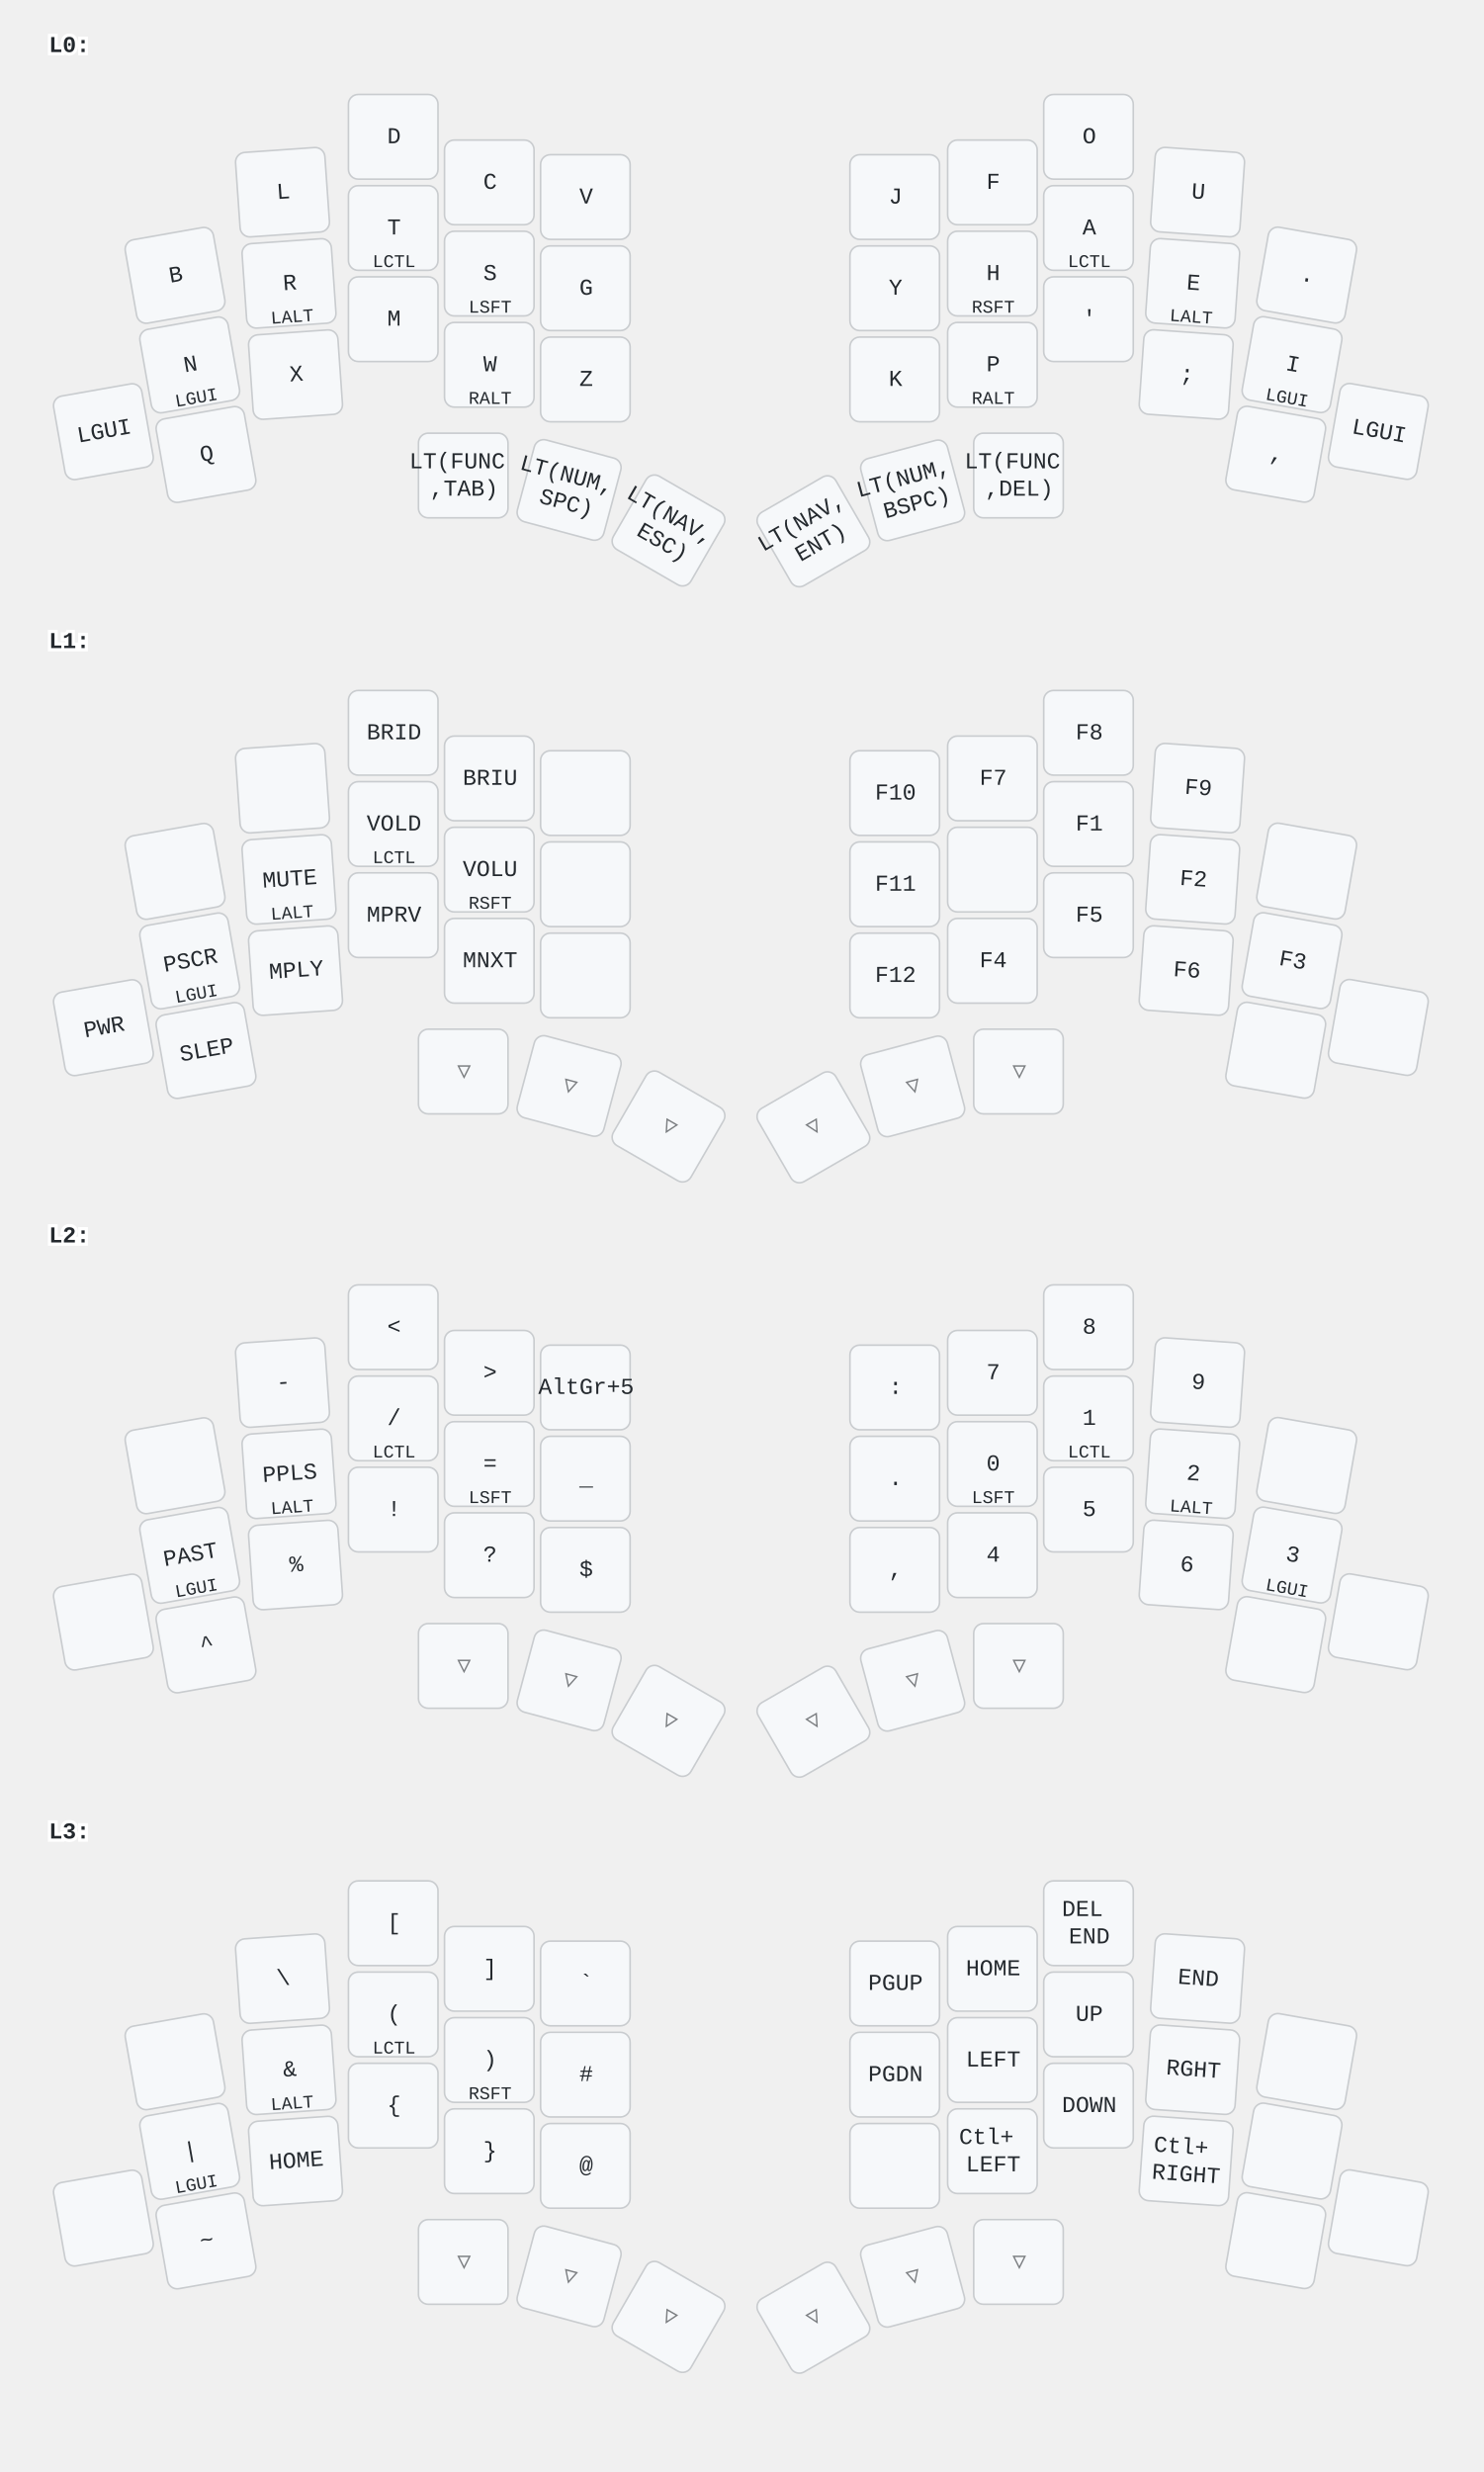
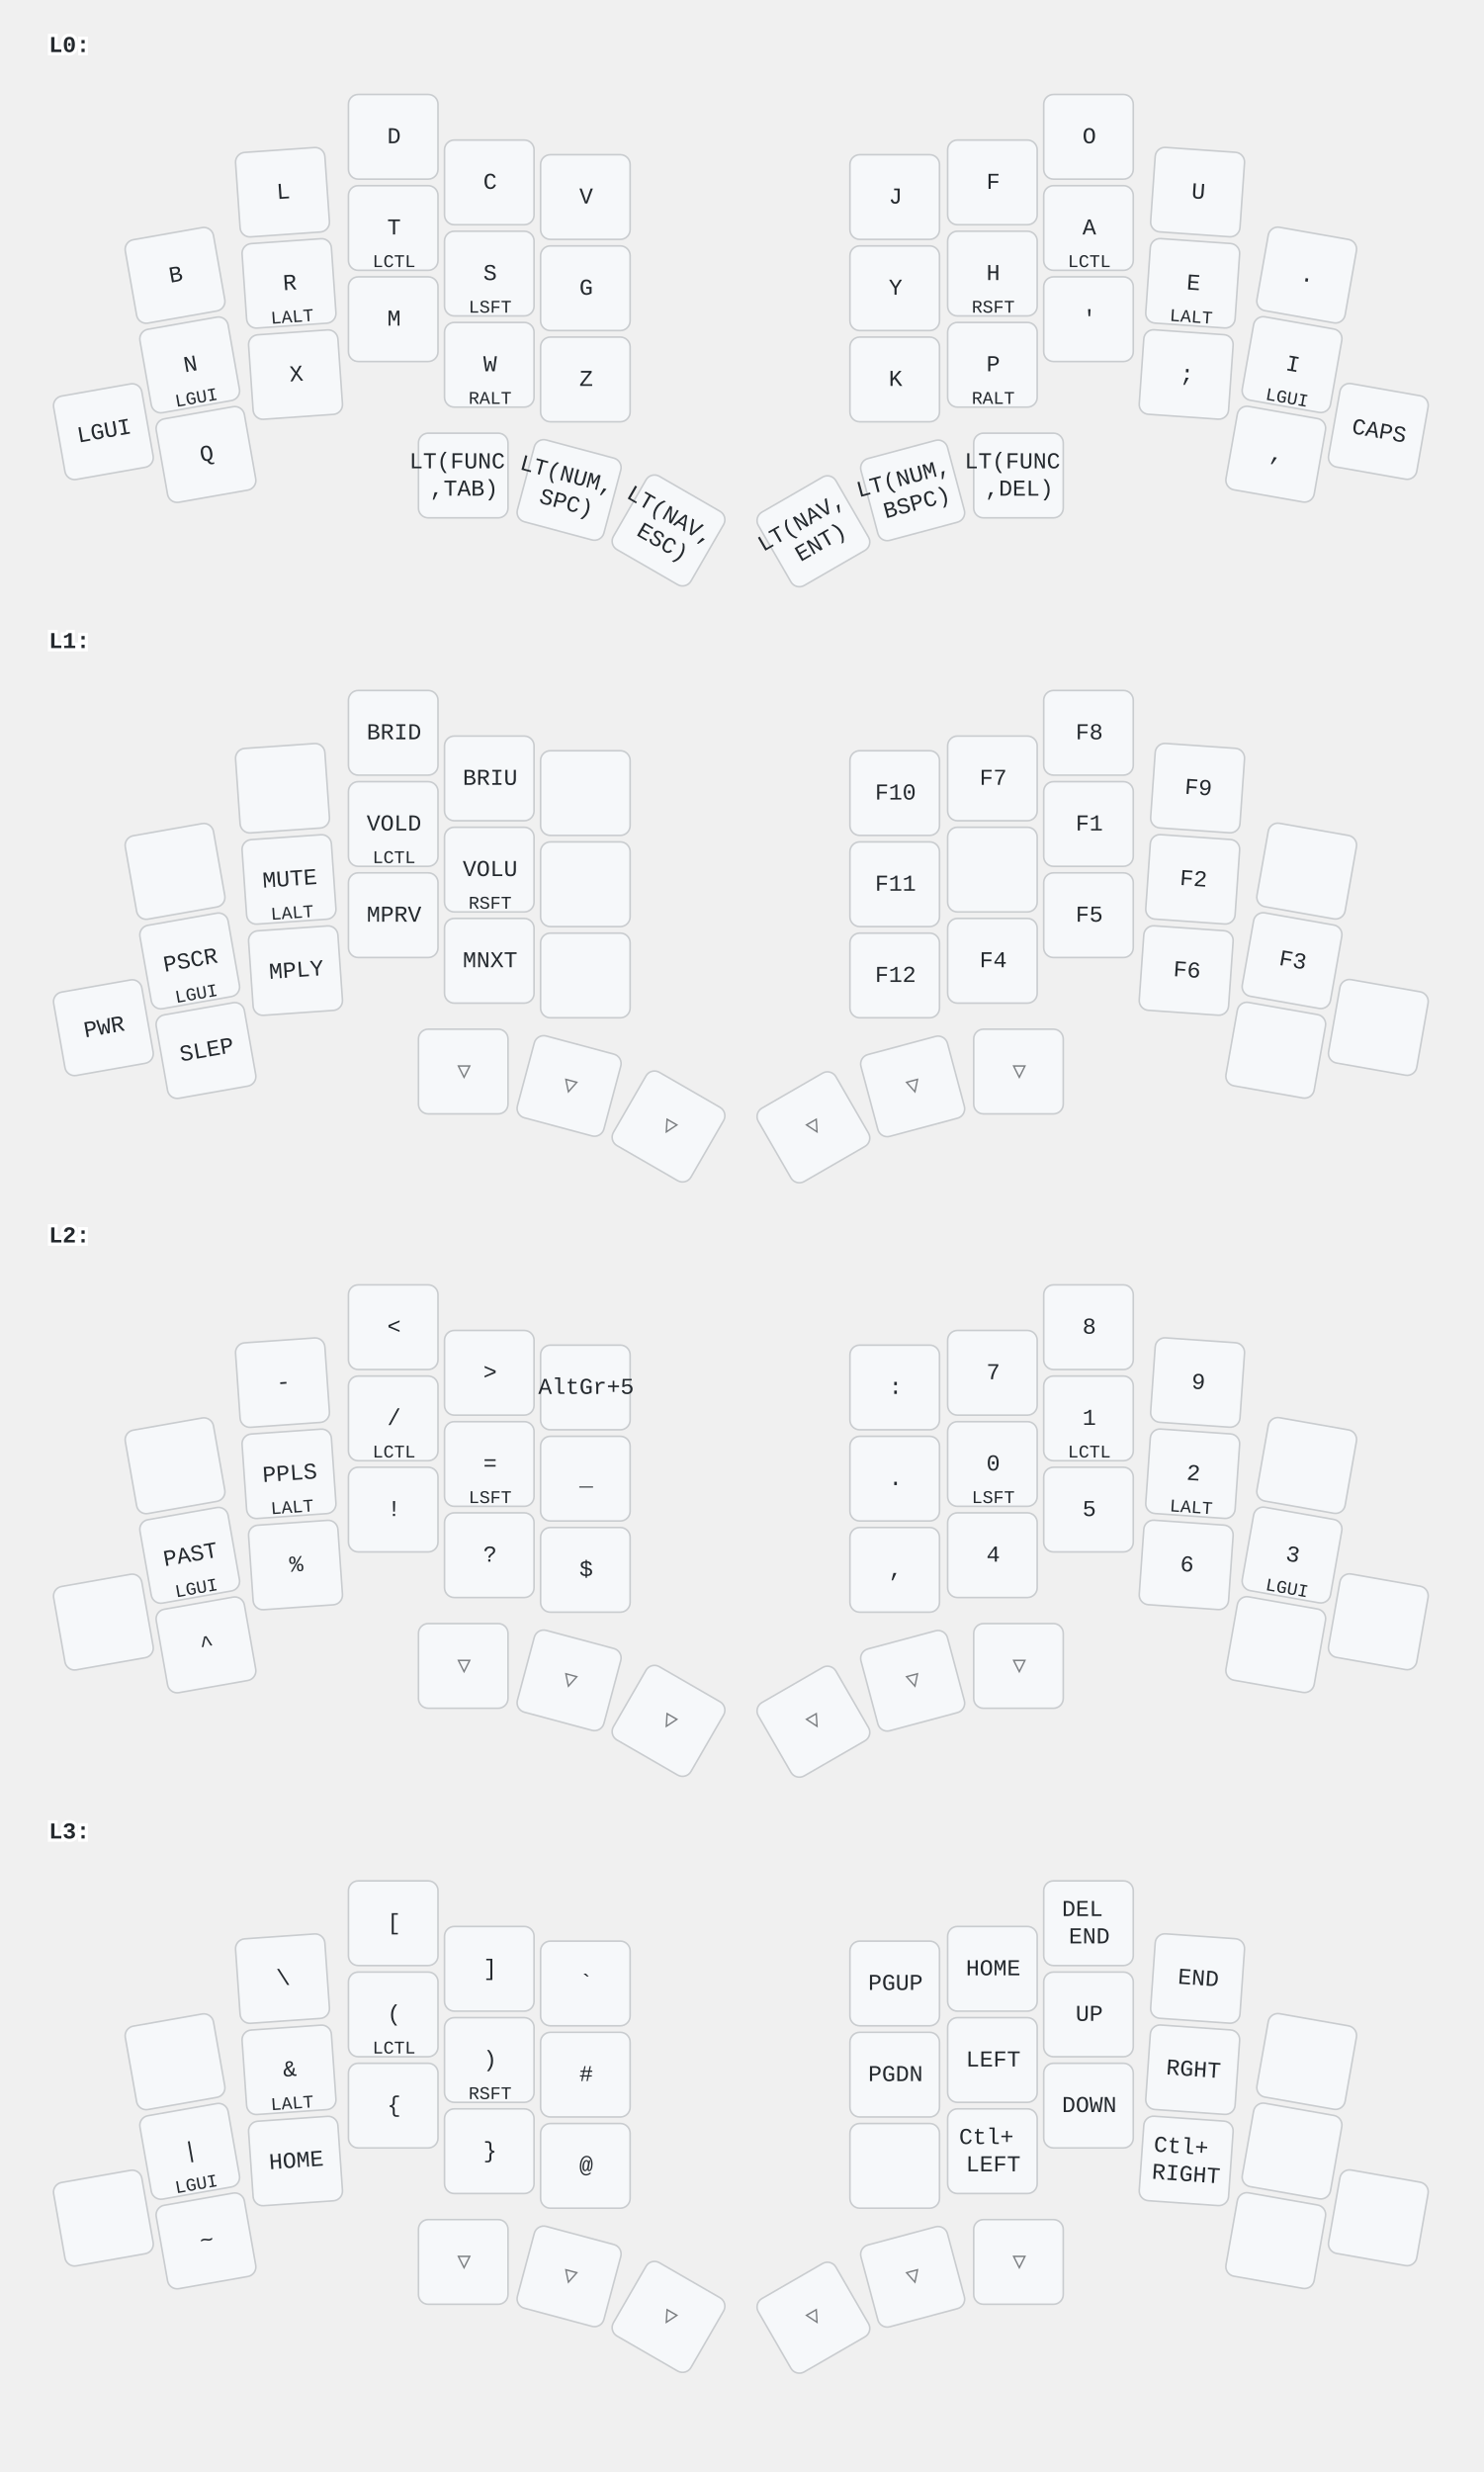
<svg xmlns="http://www.w3.org/2000/svg" width="911" height="1518" viewBox="0 0 911 1518" class="keymap">
  <style>/* inherit to force styles through use tags */
svg path {
    fill: inherit;
}

/* font and background color specifications */
svg.keymap {
    font-family: SFMono-Regular,Consolas,Liberation Mono,Menlo,monospace;
    font-size: 14px;
    font-kerning: normal;
    text-rendering: optimizeLegibility;
    fill: #24292e;
}

/* default key styling */
rect.key {
    fill: #f6f8fa;
}

rect.key, rect.combo {
    stroke: #c9cccf;
    stroke-width: 1;
}

/* default key side styling, only used is draw_key_sides is set */
rect.side {
    filter: brightness(90%);
}

/* color accent for combo boxes */
rect.combo, rect.combo-separate {
    fill: #cdf;
}

/* color accent for held keys */
rect.held, rect.combo.held {
    fill: #fdd;
}

/* color accent for ghost (optional) keys */
rect.ghost, rect.combo.ghost {
    stroke-dasharray: 4, 4;
    stroke-width: 2;
}

text {
    text-anchor: middle;
    dominant-baseline: middle;
}

/* styling for layer labels */
text.label {
    font-weight: bold;
    text-anchor: start;
    stroke: white;
    stroke-width: 4;
    paint-order: stroke;
}

/* styling for optional footer */
text.footer {
    text-anchor: end;
    dominant-baseline: auto;
    stroke: white;
    stroke-width: 4;
    paint-order: stroke;
}

/* styling for combo tap, and key non-tap label text */
text.combo, text.hold, text.shifted, text.left, text.right, text.tl, text.tr, text.bl, text.br {
    font-size: 11px;
}

text.hold, text.bl, text.br {
    text-anchor: middle;
    dominant-baseline: auto;
}

text.shifted, text.tl, text.tr {
    text-anchor: middle;
    dominant-baseline: hanging;
}

text.left, text.tl, text.bl {
    text-anchor: start;
}

text.right, text.tr, text.br {
    text-anchor: end;
}

text.layer-activator {
    text-decoration: underline;
}

/* styling for hold/shifted label text in combo box */
text.combo.hold, text.combo.shifted, text.combo.left, text.combo.right {
    font-size: 8px;
}

/* lighter symbol for transparent keys */
text.trans {
    fill: #7b7e81;
}

/* styling for combo dendrons */
path.combo {
    stroke-width: 1;
    stroke: gray;
    fill: none;
}

/* Start Tabler Icons Cleanup */
/* cannot use height/width with glyphs */
.icon-tabler &gt; path {
    fill: inherit;
    stroke: inherit;
    stroke-width: 2;
}
/* hide tabler's default box */
.icon-tabler &gt; path[stroke="none"][fill="none"] {
    visibility: hidden;
}
/* End Tabler Icons Cleanup */
</style>
  <g transform="translate(30, 0)" class="layer-L0">
    <text x="0" y="28" class="label" id="L0">L0:</text>
    <g transform="translate(0, 56)">
      <g transform="translate(78, 113) rotate(-10.0)" class="key keypos-0">
        <rect rx="6" ry="6" x="-28" y="-26" width="55" height="52" class="key" />
        <text x="0" y="0" class="key tap">B</text>
      </g>
      <g transform="translate(144, 62) rotate(-4.0)" class="key keypos-1">
        <rect rx="6" ry="6" x="-28" y="-26" width="55" height="52" class="key" />
        <text x="0" y="0" class="key tap">L</text>
      </g>
      <g transform="translate(212, 28)" class="key keypos-2">
        <rect rx="6" ry="6" x="-28" y="-26" width="55" height="52" class="key" />
        <text x="0" y="0" class="key tap">D</text>
      </g>
      <g transform="translate(271, 56)" class="key keypos-3">
        <rect rx="6" ry="6" x="-28" y="-26" width="55" height="52" class="key" />
        <text x="0" y="0" class="key tap">C</text>
      </g>
      <g transform="translate(330, 65)" class="key keypos-4">
        <rect rx="6" ry="6" x="-28" y="-26" width="55" height="52" class="key" />
        <text x="0" y="0" class="key tap">V</text>
      </g>
      <g transform="translate(520, 65)" class="key keypos-5">
        <rect rx="6" ry="6" x="-28" y="-26" width="55" height="52" class="key" />
        <text x="0" y="0" class="key tap">J</text>
      </g>
      <g transform="translate(580, 56)" class="key keypos-6">
        <rect rx="6" ry="6" x="-28" y="-26" width="55" height="52" class="key" />
        <text x="0" y="0" class="key tap">F</text>
      </g>
      <g transform="translate(639, 28)" class="key keypos-7">
        <rect rx="6" ry="6" x="-28" y="-26" width="55" height="52" class="key" />
        <text x="0" y="0" class="key tap">O</text>
      </g>
      <g transform="translate(706, 62) rotate(4.0)" class="key keypos-8">
        <rect rx="6" ry="6" x="-28" y="-26" width="55" height="52" class="key" />
        <text x="0" y="0" class="key tap">U</text>
      </g>
      <g transform="translate(773, 113) rotate(10.0)" class="key keypos-9">
        <rect rx="6" ry="6" x="-28" y="-26" width="55" height="52" class="key" />
        <text x="0" y="0" class="key tap">.</text>
      </g>
      <g transform="translate(87, 168) rotate(-10.0)" class="key keypos-10">
        <rect rx="6" ry="6" x="-28" y="-26" width="55" height="52" class="key" />
        <text x="0" y="0" class="key tap">N</text>
        <text x="0" y="24" class="key hold">LGUI</text>
      </g>
      <g transform="translate(148, 118) rotate(-4.0)" class="key keypos-11">
        <rect rx="6" ry="6" x="-28" y="-26" width="55" height="52" class="key" />
        <text x="0" y="0" class="key tap">R</text>
        <text x="0" y="24" class="key hold">LALT</text>
      </g>
      <g transform="translate(212, 84)" class="key keypos-12">
        <rect rx="6" ry="6" x="-28" y="-26" width="55" height="52" class="key" />
        <text x="0" y="0" class="key tap">T</text>
        <text x="0" y="24" class="key hold">LCTL</text>
      </g>
      <g transform="translate(271, 112)" class="key keypos-13">
        <rect rx="6" ry="6" x="-28" y="-26" width="55" height="52" class="key" />
        <text x="0" y="0" class="key tap">S</text>
        <text x="0" y="24" class="key hold">LSFT</text>
      </g>
      <g transform="translate(330, 121)" class="key keypos-14">
        <rect rx="6" ry="6" x="-28" y="-26" width="55" height="52" class="key" />
        <text x="0" y="0" class="key tap">G</text>
      </g>
      <g transform="translate(520, 121)" class="key keypos-15">
        <rect rx="6" ry="6" x="-28" y="-26" width="55" height="52" class="key" />
        <text x="0" y="0" class="key tap">Y</text>
      </g>
      <g transform="translate(580, 112)" class="key keypos-16">
        <rect rx="6" ry="6" x="-28" y="-26" width="55" height="52" class="key" />
        <text x="0" y="0" class="key tap">H</text>
        <text x="0" y="24" class="key hold">RSFT</text>
      </g>
      <g transform="translate(639, 84)" class="key keypos-17">
        <rect rx="6" ry="6" x="-28" y="-26" width="55" height="52" class="key" />
        <text x="0" y="0" class="key tap">A</text>
        <text x="0" y="24" class="key hold">LCTL</text>
      </g>
      <g transform="translate(703, 118) rotate(4.0)" class="key keypos-18">
        <rect rx="6" ry="6" x="-28" y="-26" width="55" height="52" class="key" />
        <text x="0" y="0" class="key tap">E</text>
        <text x="0" y="24" class="key hold">LALT</text>
      </g>
      <g transform="translate(764, 168) rotate(10.0)" class="key keypos-19">
        <rect rx="6" ry="6" x="-28" y="-26" width="55" height="52" class="key" />
        <text x="0" y="0" class="key tap">I</text>
        <text x="0" y="24" class="key hold">LGUI</text>
      </g>
      <g transform="translate(34, 209) rotate(-10.0)" class="key keypos-20">
        <rect rx="6" ry="6" x="-28" y="-26" width="55" height="52" class="key" />
        <text x="0" y="0" class="key tap">LGUI</text>
      </g>
      <g transform="translate(97, 223) rotate(-10.0)" class="key keypos-21">
        <rect rx="6" ry="6" x="-28" y="-26" width="55" height="52" class="key" />
        <text x="0" y="0" class="key tap">Q</text>
      </g>
      <g transform="translate(152, 174) rotate(-4.0)" class="key keypos-22">
        <rect rx="6" ry="6" x="-28" y="-26" width="55" height="52" class="key" />
        <text x="0" y="0" class="key tap">X</text>
      </g>
      <g transform="translate(212, 140)" class="key keypos-23">
        <rect rx="6" ry="6" x="-28" y="-26" width="55" height="52" class="key" />
        <text x="0" y="0" class="key tap">M</text>
      </g>
      <g transform="translate(271, 168)" class="key keypos-24">
        <rect rx="6" ry="6" x="-28" y="-26" width="55" height="52" class="key" />
        <text x="0" y="0" class="key tap">W</text>
        <text x="0" y="24" class="key hold">RALT</text>
      </g>
      <g transform="translate(330, 177)" class="key keypos-25">
        <rect rx="6" ry="6" x="-28" y="-26" width="55" height="52" class="key" />
        <text x="0" y="0" class="key tap">Z</text>
      </g>
      <g transform="translate(520, 177)" class="key keypos-26">
        <rect rx="6" ry="6" x="-28" y="-26" width="55" height="52" class="key" />
        <text x="0" y="0" class="key tap">K</text>
      </g>
      <g transform="translate(580, 168)" class="key keypos-27">
        <rect rx="6" ry="6" x="-28" y="-26" width="55" height="52" class="key" />
        <text x="0" y="0" class="key tap">P</text>
        <text x="0" y="24" class="key hold">RALT</text>
      </g>
      <g transform="translate(639, 140)" class="key keypos-28">
        <rect rx="6" ry="6" x="-28" y="-26" width="55" height="52" class="key" />
        <text x="0" y="0" class="key tap">'</text>
      </g>
      <g transform="translate(699, 174) rotate(4.0)" class="key keypos-29">
        <rect rx="6" ry="6" x="-28" y="-26" width="55" height="52" class="key" />
        <text x="0" y="0" class="key tap">;</text>
      </g>
      <g transform="translate(754, 223) rotate(10.0)" class="key keypos-30">
        <rect rx="6" ry="6" x="-28" y="-26" width="55" height="52" class="key" />
        <text x="0" y="0" class="key tap">,</text>
      </g>
      <g transform="translate(817, 209) rotate(10.0)" class="key keypos-31">
        <rect rx="6" ry="6" x="-28" y="-26" width="55" height="52" class="key" />
-         <text x="0" y="0" class="key tap">LGUI</text>
+         <text x="0" y="0" class="key tap">CAPS</text>
      </g>
      <g transform="translate(255, 236)" class="key keypos-32">
        <rect rx="6" ry="6" x="-28" y="-26" width="55" height="52" class="key" />
        <text x="0" y="0" class="key tap">
          <tspan x="0" dy="-0.6em">LT(FUNC</tspan>
          <tspan x="0" dy="1.2em">,TAB)</tspan>
        </text>
      </g>
      <g transform="translate(320, 245) rotate(15.0)" class="key keypos-33">
        <rect rx="6" ry="6" x="-28" y="-26" width="55" height="52" class="key" />
        <text x="0" y="0" class="key tap">
          <tspan x="0" dy="-0.6em">LT(NUM,</tspan>
          <tspan x="0" dy="1.2em">SPC)</tspan>
        </text>
      </g>
      <g transform="translate(381, 270) rotate(30.0)" class="key keypos-34">
        <rect rx="6" ry="6" x="-28" y="-26" width="55" height="52" class="key" />
        <text x="0" y="0" class="key tap">
          <tspan x="0" dy="-0.6em">LT(NAV,</tspan>
          <tspan x="0" dy="1.2em">ESC)</tspan>
        </text>
      </g>
      <g transform="translate(470, 270) rotate(-30.0)" class="key keypos-35">
        <rect rx="6" ry="6" x="-28" y="-26" width="55" height="52" class="key" />
        <text x="0" y="0" class="key tap">
          <tspan x="0" dy="-0.6em">LT(NAV,</tspan>
          <tspan x="0" dy="1.2em">ENT)</tspan>
        </text>
      </g>
      <g transform="translate(531, 245) rotate(-15.0)" class="key keypos-36">
        <rect rx="6" ry="6" x="-28" y="-26" width="55" height="52" class="key" />
        <text x="0" y="0" class="key tap">
          <tspan x="0" dy="-0.6em">LT(NUM,</tspan>
          <tspan x="0" dy="1.2em">BSPC)</tspan>
        </text>
      </g>
      <g transform="translate(596, 236)" class="key keypos-37">
        <rect rx="6" ry="6" x="-28" y="-26" width="55" height="52" class="key" />
        <text x="0" y="0" class="key tap">
          <tspan x="0" dy="-0.6em">LT(FUNC</tspan>
          <tspan x="0" dy="1.2em">,DEL)</tspan>
        </text>
      </g>
    </g>
  </g>
  <g transform="translate(30, 366)" class="layer-L1">
    <text x="0" y="28" class="label" id="L1">L1:</text>
    <g transform="translate(0, 56)">
      <g transform="translate(78, 113) rotate(-10.0)" class="key keypos-0">
        <rect rx="6" ry="6" x="-28" y="-26" width="55" height="52" class="key" />
      </g>
      <g transform="translate(144, 62) rotate(-4.0)" class="key keypos-1">
        <rect rx="6" ry="6" x="-28" y="-26" width="55" height="52" class="key" />
      </g>
      <g transform="translate(212, 28)" class="key keypos-2">
        <rect rx="6" ry="6" x="-28" y="-26" width="55" height="52" class="key" />
        <text x="0" y="0" class="key tap">BRID</text>
      </g>
      <g transform="translate(271, 56)" class="key keypos-3">
        <rect rx="6" ry="6" x="-28" y="-26" width="55" height="52" class="key" />
        <text x="0" y="0" class="key tap">BRIU</text>
      </g>
      <g transform="translate(330, 65)" class="key keypos-4">
        <rect rx="6" ry="6" x="-28" y="-26" width="55" height="52" class="key" />
      </g>
      <g transform="translate(520, 65)" class="key keypos-5">
        <rect rx="6" ry="6" x="-28" y="-26" width="55" height="52" class="key" />
        <text x="0" y="0" class="key tap">F10</text>
      </g>
      <g transform="translate(580, 56)" class="key keypos-6">
        <rect rx="6" ry="6" x="-28" y="-26" width="55" height="52" class="key" />
        <text x="0" y="0" class="key tap">F7</text>
      </g>
      <g transform="translate(639, 28)" class="key keypos-7">
        <rect rx="6" ry="6" x="-28" y="-26" width="55" height="52" class="key" />
        <text x="0" y="0" class="key tap">F8</text>
      </g>
      <g transform="translate(706, 62) rotate(4.0)" class="key keypos-8">
        <rect rx="6" ry="6" x="-28" y="-26" width="55" height="52" class="key" />
        <text x="0" y="0" class="key tap">F9</text>
      </g>
      <g transform="translate(773, 113) rotate(10.0)" class="key keypos-9">
        <rect rx="6" ry="6" x="-28" y="-26" width="55" height="52" class="key" />
      </g>
      <g transform="translate(87, 168) rotate(-10.0)" class="key keypos-10">
        <rect rx="6" ry="6" x="-28" y="-26" width="55" height="52" class="key" />
        <text x="0" y="0" class="key tap">PSCR</text>
        <text x="0" y="24" class="key hold">LGUI</text>
      </g>
      <g transform="translate(148, 118) rotate(-4.0)" class="key keypos-11">
        <rect rx="6" ry="6" x="-28" y="-26" width="55" height="52" class="key" />
        <text x="0" y="0" class="key tap">MUTE</text>
        <text x="0" y="24" class="key hold">LALT</text>
      </g>
      <g transform="translate(212, 84)" class="key keypos-12">
        <rect rx="6" ry="6" x="-28" y="-26" width="55" height="52" class="key" />
        <text x="0" y="0" class="key tap">VOLD</text>
        <text x="0" y="24" class="key hold">LCTL</text>
      </g>
      <g transform="translate(271, 112)" class="key keypos-13">
        <rect rx="6" ry="6" x="-28" y="-26" width="55" height="52" class="key" />
        <text x="0" y="0" class="key tap">VOLU</text>
        <text x="0" y="24" class="key hold">RSFT</text>
      </g>
      <g transform="translate(330, 121)" class="key keypos-14">
        <rect rx="6" ry="6" x="-28" y="-26" width="55" height="52" class="key" />
      </g>
      <g transform="translate(520, 121)" class="key keypos-15">
        <rect rx="6" ry="6" x="-28" y="-26" width="55" height="52" class="key" />
        <text x="0" y="0" class="key tap">F11</text>
      </g>
      <g transform="translate(580, 112)" class="key keypos-16">
        <rect rx="6" ry="6" x="-28" y="-26" width="55" height="52" class="key" />
      </g>
      <g transform="translate(639, 84)" class="key keypos-17">
        <rect rx="6" ry="6" x="-28" y="-26" width="55" height="52" class="key" />
        <text x="0" y="0" class="key tap">F1</text>
      </g>
      <g transform="translate(703, 118) rotate(4.0)" class="key keypos-18">
        <rect rx="6" ry="6" x="-28" y="-26" width="55" height="52" class="key" />
        <text x="0" y="0" class="key tap">F2</text>
      </g>
      <g transform="translate(764, 168) rotate(10.0)" class="key keypos-19">
        <rect rx="6" ry="6" x="-28" y="-26" width="55" height="52" class="key" />
        <text x="0" y="0" class="key tap">F3</text>
      </g>
      <g transform="translate(34, 209) rotate(-10.0)" class="key keypos-20">
        <rect rx="6" ry="6" x="-28" y="-26" width="55" height="52" class="key" />
        <text x="0" y="0" class="key tap">PWR</text>
      </g>
      <g transform="translate(97, 223) rotate(-10.0)" class="key keypos-21">
        <rect rx="6" ry="6" x="-28" y="-26" width="55" height="52" class="key" />
        <text x="0" y="0" class="key tap">SLEP</text>
      </g>
      <g transform="translate(152, 174) rotate(-4.0)" class="key keypos-22">
        <rect rx="6" ry="6" x="-28" y="-26" width="55" height="52" class="key" />
        <text x="0" y="0" class="key tap">MPLY</text>
      </g>
      <g transform="translate(212, 140)" class="key keypos-23">
        <rect rx="6" ry="6" x="-28" y="-26" width="55" height="52" class="key" />
        <text x="0" y="0" class="key tap">MPRV</text>
      </g>
      <g transform="translate(271, 168)" class="key keypos-24">
        <rect rx="6" ry="6" x="-28" y="-26" width="55" height="52" class="key" />
        <text x="0" y="0" class="key tap">MNXT</text>
      </g>
      <g transform="translate(330, 177)" class="key keypos-25">
        <rect rx="6" ry="6" x="-28" y="-26" width="55" height="52" class="key" />
      </g>
      <g transform="translate(520, 177)" class="key keypos-26">
        <rect rx="6" ry="6" x="-28" y="-26" width="55" height="52" class="key" />
        <text x="0" y="0" class="key tap">F12</text>
      </g>
      <g transform="translate(580, 168)" class="key keypos-27">
        <rect rx="6" ry="6" x="-28" y="-26" width="55" height="52" class="key" />
        <text x="0" y="0" class="key tap">F4</text>
      </g>
      <g transform="translate(639, 140)" class="key keypos-28">
        <rect rx="6" ry="6" x="-28" y="-26" width="55" height="52" class="key" />
        <text x="0" y="0" class="key tap">F5</text>
      </g>
      <g transform="translate(699, 174) rotate(4.0)" class="key keypos-29">
        <rect rx="6" ry="6" x="-28" y="-26" width="55" height="52" class="key" />
        <text x="0" y="0" class="key tap">F6</text>
      </g>
      <g transform="translate(754, 223) rotate(10.0)" class="key keypos-30">
        <rect rx="6" ry="6" x="-28" y="-26" width="55" height="52" class="key" />
      </g>
      <g transform="translate(817, 209) rotate(10.0)" class="key keypos-31">
        <rect rx="6" ry="6" x="-28" y="-26" width="55" height="52" class="key" />
      </g>
      <g transform="translate(255, 236)" class="key trans keypos-32">
        <rect rx="6" ry="6" x="-28" y="-26" width="55" height="52" class="key trans" />
        <text x="0" y="0" class="key trans tap">▽</text>
      </g>
      <g transform="translate(320, 245) rotate(15.0)" class="key trans keypos-33">
        <rect rx="6" ry="6" x="-28" y="-26" width="55" height="52" class="key trans" />
        <text x="0" y="0" class="key trans tap">▽</text>
      </g>
      <g transform="translate(381, 270) rotate(30.0)" class="key trans keypos-34">
        <rect rx="6" ry="6" x="-28" y="-26" width="55" height="52" class="key trans" />
        <text x="0" y="0" class="key trans tap">▽</text>
      </g>
      <g transform="translate(470, 270) rotate(-30.0)" class="key trans keypos-35">
        <rect rx="6" ry="6" x="-28" y="-26" width="55" height="52" class="key trans" />
        <text x="0" y="0" class="key trans tap">▽</text>
      </g>
      <g transform="translate(531, 245) rotate(-15.0)" class="key trans keypos-36">
        <rect rx="6" ry="6" x="-28" y="-26" width="55" height="52" class="key trans" />
        <text x="0" y="0" class="key trans tap">▽</text>
      </g>
      <g transform="translate(596, 236)" class="key trans keypos-37">
        <rect rx="6" ry="6" x="-28" y="-26" width="55" height="52" class="key trans" />
        <text x="0" y="0" class="key trans tap">▽</text>
      </g>
    </g>
  </g>
  <g transform="translate(30, 731)" class="layer-L2">
    <text x="0" y="28" class="label" id="L2">L2:</text>
    <g transform="translate(0, 56)">
      <g transform="translate(78, 113) rotate(-10.0)" class="key keypos-0">
        <rect rx="6" ry="6" x="-28" y="-26" width="55" height="52" class="key" />
      </g>
      <g transform="translate(144, 62) rotate(-4.0)" class="key keypos-1">
        <rect rx="6" ry="6" x="-28" y="-26" width="55" height="52" class="key" />
        <text x="0" y="0" class="key tap">-</text>
      </g>
      <g transform="translate(212, 28)" class="key keypos-2">
        <rect rx="6" ry="6" x="-28" y="-26" width="55" height="52" class="key" />
        <text x="0" y="0" class="key tap">&lt;</text>
      </g>
      <g transform="translate(271, 56)" class="key keypos-3">
        <rect rx="6" ry="6" x="-28" y="-26" width="55" height="52" class="key" />
        <text x="0" y="0" class="key tap">&gt;</text>
      </g>
      <g transform="translate(330, 65)" class="key keypos-4">
        <rect rx="6" ry="6" x="-28" y="-26" width="55" height="52" class="key" />
        <text x="0" y="0" class="key tap">AltGr+5</text>
      </g>
      <g transform="translate(520, 65)" class="key keypos-5">
        <rect rx="6" ry="6" x="-28" y="-26" width="55" height="52" class="key" />
        <text x="0" y="0" class="key tap">:</text>
      </g>
      <g transform="translate(580, 56)" class="key keypos-6">
        <rect rx="6" ry="6" x="-28" y="-26" width="55" height="52" class="key" />
        <text x="0" y="0" class="key tap">7</text>
      </g>
      <g transform="translate(639, 28)" class="key keypos-7">
        <rect rx="6" ry="6" x="-28" y="-26" width="55" height="52" class="key" />
        <text x="0" y="0" class="key tap">8</text>
      </g>
      <g transform="translate(706, 62) rotate(4.0)" class="key keypos-8">
        <rect rx="6" ry="6" x="-28" y="-26" width="55" height="52" class="key" />
        <text x="0" y="0" class="key tap">9</text>
      </g>
      <g transform="translate(773, 113) rotate(10.0)" class="key keypos-9">
        <rect rx="6" ry="6" x="-28" y="-26" width="55" height="52" class="key" />
      </g>
      <g transform="translate(87, 168) rotate(-10.0)" class="key keypos-10">
        <rect rx="6" ry="6" x="-28" y="-26" width="55" height="52" class="key" />
        <text x="0" y="0" class="key tap">PAST</text>
        <text x="0" y="24" class="key hold">LGUI</text>
      </g>
      <g transform="translate(148, 118) rotate(-4.0)" class="key keypos-11">
        <rect rx="6" ry="6" x="-28" y="-26" width="55" height="52" class="key" />
        <text x="0" y="0" class="key tap">PPLS</text>
        <text x="0" y="24" class="key hold">LALT</text>
      </g>
      <g transform="translate(212, 84)" class="key keypos-12">
        <rect rx="6" ry="6" x="-28" y="-26" width="55" height="52" class="key" />
        <text x="0" y="0" class="key tap">/</text>
        <text x="0" y="24" class="key hold">LCTL</text>
      </g>
      <g transform="translate(271, 112)" class="key keypos-13">
        <rect rx="6" ry="6" x="-28" y="-26" width="55" height="52" class="key" />
        <text x="0" y="0" class="key tap">=</text>
        <text x="0" y="24" class="key hold">LSFT</text>
      </g>
      <g transform="translate(330, 121)" class="key keypos-14">
        <rect rx="6" ry="6" x="-28" y="-26" width="55" height="52" class="key" />
        <text x="0" y="0" class="key tap">_</text>
      </g>
      <g transform="translate(520, 121)" class="key keypos-15">
        <rect rx="6" ry="6" x="-28" y="-26" width="55" height="52" class="key" />
        <text x="0" y="0" class="key tap">.</text>
      </g>
      <g transform="translate(580, 112)" class="key keypos-16">
        <rect rx="6" ry="6" x="-28" y="-26" width="55" height="52" class="key" />
        <text x="0" y="0" class="key tap">0</text>
        <text x="0" y="24" class="key hold">LSFT</text>
      </g>
      <g transform="translate(639, 84)" class="key keypos-17">
        <rect rx="6" ry="6" x="-28" y="-26" width="55" height="52" class="key" />
        <text x="0" y="0" class="key tap">1</text>
        <text x="0" y="24" class="key hold">LCTL</text>
      </g>
      <g transform="translate(703, 118) rotate(4.0)" class="key keypos-18">
        <rect rx="6" ry="6" x="-28" y="-26" width="55" height="52" class="key" />
        <text x="0" y="0" class="key tap">2</text>
        <text x="0" y="24" class="key hold">LALT</text>
      </g>
      <g transform="translate(764, 168) rotate(10.0)" class="key keypos-19">
        <rect rx="6" ry="6" x="-28" y="-26" width="55" height="52" class="key" />
        <text x="0" y="0" class="key tap">3</text>
        <text x="0" y="24" class="key hold">LGUI</text>
      </g>
      <g transform="translate(34, 209) rotate(-10.0)" class="key keypos-20">
        <rect rx="6" ry="6" x="-28" y="-26" width="55" height="52" class="key" />
      </g>
      <g transform="translate(97, 223) rotate(-10.0)" class="key keypos-21">
        <rect rx="6" ry="6" x="-28" y="-26" width="55" height="52" class="key" />
        <text x="0" y="0" class="key tap">^</text>
      </g>
      <g transform="translate(152, 174) rotate(-4.0)" class="key keypos-22">
        <rect rx="6" ry="6" x="-28" y="-26" width="55" height="52" class="key" />
        <text x="0" y="0" class="key tap">%</text>
      </g>
      <g transform="translate(212, 140)" class="key keypos-23">
        <rect rx="6" ry="6" x="-28" y="-26" width="55" height="52" class="key" />
        <text x="0" y="0" class="key tap">!</text>
      </g>
      <g transform="translate(271, 168)" class="key keypos-24">
        <rect rx="6" ry="6" x="-28" y="-26" width="55" height="52" class="key" />
        <text x="0" y="0" class="key tap">?</text>
      </g>
      <g transform="translate(330, 177)" class="key keypos-25">
        <rect rx="6" ry="6" x="-28" y="-26" width="55" height="52" class="key" />
        <text x="0" y="0" class="key tap">$</text>
      </g>
      <g transform="translate(520, 177)" class="key keypos-26">
        <rect rx="6" ry="6" x="-28" y="-26" width="55" height="52" class="key" />
        <text x="0" y="0" class="key tap">,</text>
      </g>
      <g transform="translate(580, 168)" class="key keypos-27">
        <rect rx="6" ry="6" x="-28" y="-26" width="55" height="52" class="key" />
        <text x="0" y="0" class="key tap">4</text>
      </g>
      <g transform="translate(639, 140)" class="key keypos-28">
        <rect rx="6" ry="6" x="-28" y="-26" width="55" height="52" class="key" />
        <text x="0" y="0" class="key tap">5</text>
      </g>
      <g transform="translate(699, 174) rotate(4.0)" class="key keypos-29">
        <rect rx="6" ry="6" x="-28" y="-26" width="55" height="52" class="key" />
        <text x="0" y="0" class="key tap">6</text>
      </g>
      <g transform="translate(754, 223) rotate(10.0)" class="key keypos-30">
        <rect rx="6" ry="6" x="-28" y="-26" width="55" height="52" class="key" />
      </g>
      <g transform="translate(817, 209) rotate(10.0)" class="key keypos-31">
        <rect rx="6" ry="6" x="-28" y="-26" width="55" height="52" class="key" />
      </g>
      <g transform="translate(255, 236)" class="key trans keypos-32">
        <rect rx="6" ry="6" x="-28" y="-26" width="55" height="52" class="key trans" />
        <text x="0" y="0" class="key trans tap">▽</text>
      </g>
      <g transform="translate(320, 245) rotate(15.0)" class="key trans keypos-33">
        <rect rx="6" ry="6" x="-28" y="-26" width="55" height="52" class="key trans" />
        <text x="0" y="0" class="key trans tap">▽</text>
      </g>
      <g transform="translate(381, 270) rotate(30.0)" class="key trans keypos-34">
        <rect rx="6" ry="6" x="-28" y="-26" width="55" height="52" class="key trans" />
        <text x="0" y="0" class="key trans tap">▽</text>
      </g>
      <g transform="translate(470, 270) rotate(-30.0)" class="key trans keypos-35">
        <rect rx="6" ry="6" x="-28" y="-26" width="55" height="52" class="key trans" />
        <text x="0" y="0" class="key trans tap">▽</text>
      </g>
      <g transform="translate(531, 245) rotate(-15.0)" class="key trans keypos-36">
        <rect rx="6" ry="6" x="-28" y="-26" width="55" height="52" class="key trans" />
        <text x="0" y="0" class="key trans tap">▽</text>
      </g>
      <g transform="translate(596, 236)" class="key trans keypos-37">
        <rect rx="6" ry="6" x="-28" y="-26" width="55" height="52" class="key trans" />
        <text x="0" y="0" class="key trans tap">▽</text>
      </g>
    </g>
  </g>
  <g transform="translate(30, 1097)" class="layer-L3">
    <text x="0" y="28" class="label" id="L3">L3:</text>
    <g transform="translate(0, 56)">
      <g transform="translate(78, 113) rotate(-10.0)" class="key keypos-0">
        <rect rx="6" ry="6" x="-28" y="-26" width="55" height="52" class="key" />
      </g>
      <g transform="translate(144, 62) rotate(-4.0)" class="key keypos-1">
        <rect rx="6" ry="6" x="-28" y="-26" width="55" height="52" class="key" />
        <text x="0" y="0" class="key tap">\</text>
      </g>
      <g transform="translate(212, 28)" class="key keypos-2">
        <rect rx="6" ry="6" x="-28" y="-26" width="55" height="52" class="key" />
        <text x="0" y="0" class="key tap">[</text>
      </g>
      <g transform="translate(271, 56)" class="key keypos-3">
        <rect rx="6" ry="6" x="-28" y="-26" width="55" height="52" class="key" />
        <text x="0" y="0" class="key tap">]</text>
      </g>
      <g transform="translate(330, 65)" class="key keypos-4">
        <rect rx="6" ry="6" x="-28" y="-26" width="55" height="52" class="key" />
        <text x="0" y="0" class="key tap">`</text>
      </g>
      <g transform="translate(520, 65)" class="key keypos-5">
        <rect rx="6" ry="6" x="-28" y="-26" width="55" height="52" class="key" />
        <text x="0" y="0" class="key tap">PGUP</text>
      </g>
      <g transform="translate(580, 56)" class="key keypos-6">
        <rect rx="6" ry="6" x="-28" y="-26" width="55" height="52" class="key" />
        <text x="0" y="0" class="key tap">HOME</text>
      </g>
      <g transform="translate(639, 28)" class="key keypos-7">
        <rect rx="6" ry="6" x="-28" y="-26" width="55" height="52" class="key" />
        <text x="0" y="0" class="key tap">
          <tspan x="0" dy="-0.6em">DEL</tspan>
          <tspan x="0" dy="1.2em">END</tspan>
        </text>
      </g>
      <g transform="translate(706, 62) rotate(4.0)" class="key keypos-8">
        <rect rx="6" ry="6" x="-28" y="-26" width="55" height="52" class="key" />
        <text x="0" y="0" class="key tap">END</text>
      </g>
      <g transform="translate(773, 113) rotate(10.0)" class="key keypos-9">
        <rect rx="6" ry="6" x="-28" y="-26" width="55" height="52" class="key" />
      </g>
      <g transform="translate(87, 168) rotate(-10.0)" class="key keypos-10">
        <rect rx="6" ry="6" x="-28" y="-26" width="55" height="52" class="key" />
        <text x="0" y="0" class="key tap">|</text>
        <text x="0" y="24" class="key hold">LGUI</text>
      </g>
      <g transform="translate(148, 118) rotate(-4.0)" class="key keypos-11">
        <rect rx="6" ry="6" x="-28" y="-26" width="55" height="52" class="key" />
        <text x="0" y="0" class="key tap">&amp;</text>
        <text x="0" y="24" class="key hold">LALT</text>
      </g>
      <g transform="translate(212, 84)" class="key keypos-12">
        <rect rx="6" ry="6" x="-28" y="-26" width="55" height="52" class="key" />
        <text x="0" y="0" class="key tap">(</text>
        <text x="0" y="24" class="key hold">LCTL</text>
      </g>
      <g transform="translate(271, 112)" class="key keypos-13">
        <rect rx="6" ry="6" x="-28" y="-26" width="55" height="52" class="key" />
        <text x="0" y="0" class="key tap">)</text>
        <text x="0" y="24" class="key hold">RSFT</text>
      </g>
      <g transform="translate(330, 121)" class="key keypos-14">
        <rect rx="6" ry="6" x="-28" y="-26" width="55" height="52" class="key" />
        <text x="0" y="0" class="key tap">#</text>
      </g>
      <g transform="translate(520, 121)" class="key keypos-15">
        <rect rx="6" ry="6" x="-28" y="-26" width="55" height="52" class="key" />
        <text x="0" y="0" class="key tap">PGDN</text>
      </g>
      <g transform="translate(580, 112)" class="key keypos-16">
        <rect rx="6" ry="6" x="-28" y="-26" width="55" height="52" class="key" />
        <text x="0" y="0" class="key tap">LEFT</text>
      </g>
      <g transform="translate(639, 84)" class="key keypos-17">
        <rect rx="6" ry="6" x="-28" y="-26" width="55" height="52" class="key" />
        <text x="0" y="0" class="key tap">UP</text>
      </g>
      <g transform="translate(703, 118) rotate(4.0)" class="key keypos-18">
        <rect rx="6" ry="6" x="-28" y="-26" width="55" height="52" class="key" />
        <text x="0" y="0" class="key tap">RGHT</text>
      </g>
      <g transform="translate(764, 168) rotate(10.0)" class="key keypos-19">
        <rect rx="6" ry="6" x="-28" y="-26" width="55" height="52" class="key" />
      </g>
      <g transform="translate(34, 209) rotate(-10.0)" class="key keypos-20">
        <rect rx="6" ry="6" x="-28" y="-26" width="55" height="52" class="key" />
      </g>
      <g transform="translate(97, 223) rotate(-10.0)" class="key keypos-21">
        <rect rx="6" ry="6" x="-28" y="-26" width="55" height="52" class="key" />
        <text x="0" y="0" class="key tap">~</text>
      </g>
      <g transform="translate(152, 174) rotate(-4.0)" class="key keypos-22">
        <rect rx="6" ry="6" x="-28" y="-26" width="55" height="52" class="key" />
        <text x="0" y="0" class="key tap">HOME</text>
      </g>
      <g transform="translate(212, 140)" class="key keypos-23">
        <rect rx="6" ry="6" x="-28" y="-26" width="55" height="52" class="key" />
        <text x="0" y="0" class="key tap">{</text>
      </g>
      <g transform="translate(271, 168)" class="key keypos-24">
        <rect rx="6" ry="6" x="-28" y="-26" width="55" height="52" class="key" />
        <text x="0" y="0" class="key tap">}</text>
      </g>
      <g transform="translate(330, 177)" class="key keypos-25">
        <rect rx="6" ry="6" x="-28" y="-26" width="55" height="52" class="key" />
        <text x="0" y="0" class="key tap">@</text>
      </g>
      <g transform="translate(520, 177)" class="key keypos-26">
        <rect rx="6" ry="6" x="-28" y="-26" width="55" height="52" class="key" />
      </g>
      <g transform="translate(580, 168)" class="key keypos-27">
        <rect rx="6" ry="6" x="-28" y="-26" width="55" height="52" class="key" />
        <text x="0" y="0" class="key tap">
          <tspan x="0" dy="-0.6em">Ctl+</tspan>
          <tspan x="0" dy="1.2em">LEFT</tspan>
        </text>
      </g>
      <g transform="translate(639, 140)" class="key keypos-28">
        <rect rx="6" ry="6" x="-28" y="-26" width="55" height="52" class="key" />
        <text x="0" y="0" class="key tap">DOWN</text>
      </g>
      <g transform="translate(699, 174) rotate(4.0)" class="key keypos-29">
        <rect rx="6" ry="6" x="-28" y="-26" width="55" height="52" class="key" />
        <text x="0" y="0" class="key tap">
          <tspan x="0" dy="-0.6em">Ctl+</tspan>
          <tspan x="0" dy="1.2em">RIGHT</tspan>
        </text>
      </g>
      <g transform="translate(754, 223) rotate(10.0)" class="key keypos-30">
        <rect rx="6" ry="6" x="-28" y="-26" width="55" height="52" class="key" />
      </g>
      <g transform="translate(817, 209) rotate(10.0)" class="key keypos-31">
        <rect rx="6" ry="6" x="-28" y="-26" width="55" height="52" class="key" />
      </g>
      <g transform="translate(255, 236)" class="key trans keypos-32">
        <rect rx="6" ry="6" x="-28" y="-26" width="55" height="52" class="key trans" />
        <text x="0" y="0" class="key trans tap">▽</text>
      </g>
      <g transform="translate(320, 245) rotate(15.0)" class="key trans keypos-33">
        <rect rx="6" ry="6" x="-28" y="-26" width="55" height="52" class="key trans" />
        <text x="0" y="0" class="key trans tap">▽</text>
      </g>
      <g transform="translate(381, 270) rotate(30.0)" class="key trans keypos-34">
        <rect rx="6" ry="6" x="-28" y="-26" width="55" height="52" class="key trans" />
        <text x="0" y="0" class="key trans tap">▽</text>
      </g>
      <g transform="translate(470, 270) rotate(-30.0)" class="key trans keypos-35">
        <rect rx="6" ry="6" x="-28" y="-26" width="55" height="52" class="key trans" />
        <text x="0" y="0" class="key trans tap">▽</text>
      </g>
      <g transform="translate(531, 245) rotate(-15.0)" class="key trans keypos-36">
        <rect rx="6" ry="6" x="-28" y="-26" width="55" height="52" class="key trans" />
        <text x="0" y="0" class="key trans tap">▽</text>
      </g>
      <g transform="translate(596, 236)" class="key trans keypos-37">
        <rect rx="6" ry="6" x="-28" y="-26" width="55" height="52" class="key trans" />
        <text x="0" y="0" class="key trans tap">▽</text>
      </g>
    </g>
  </g>
</svg>
